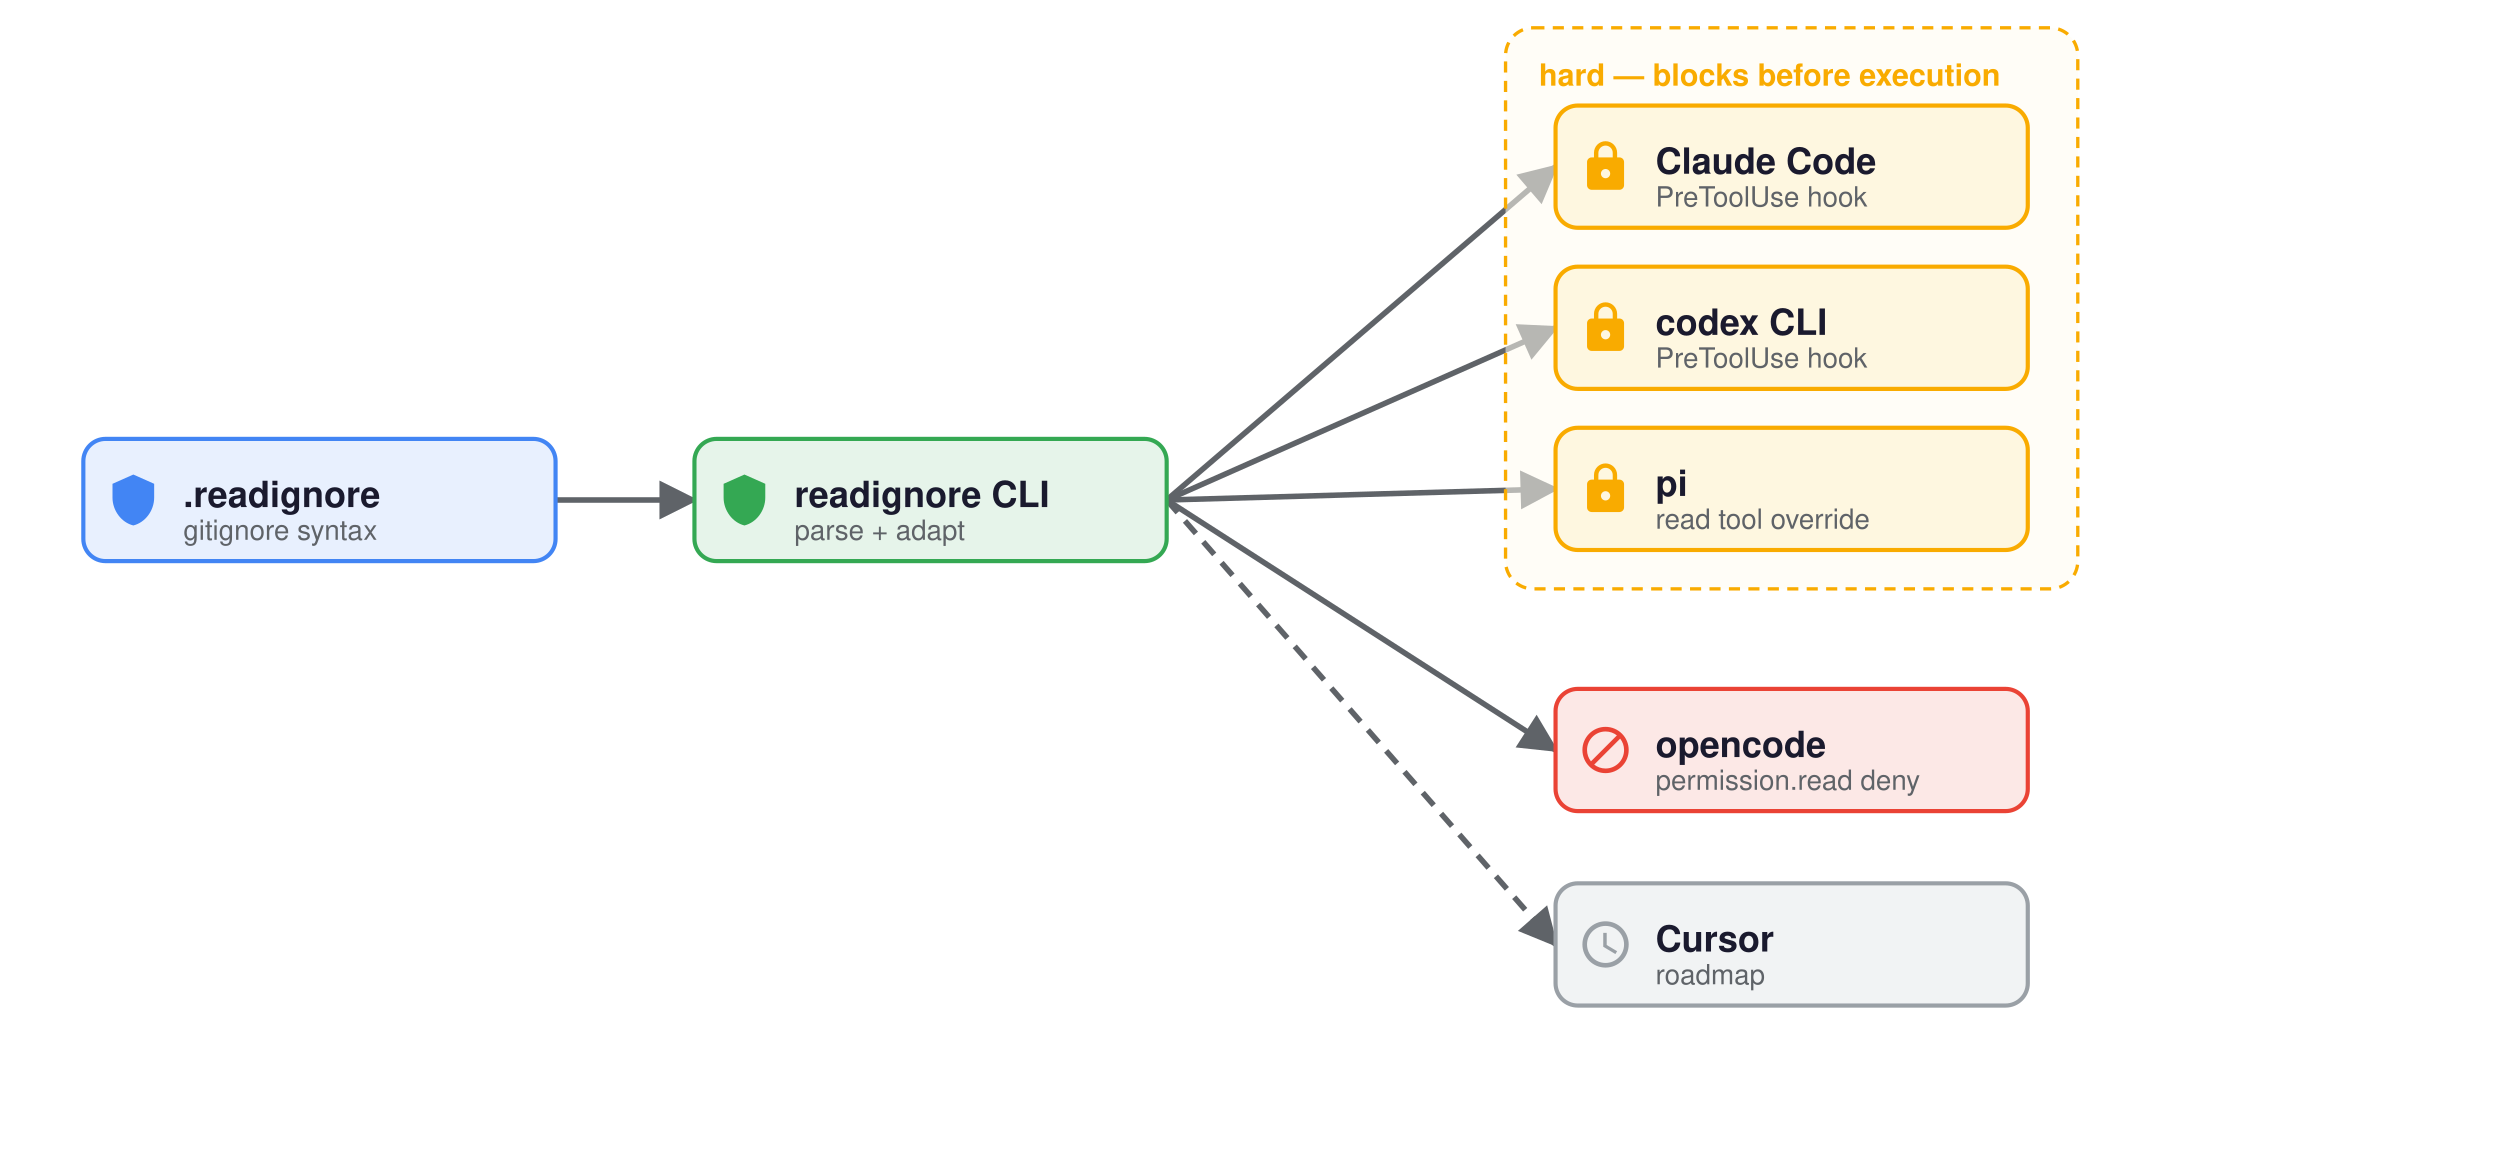
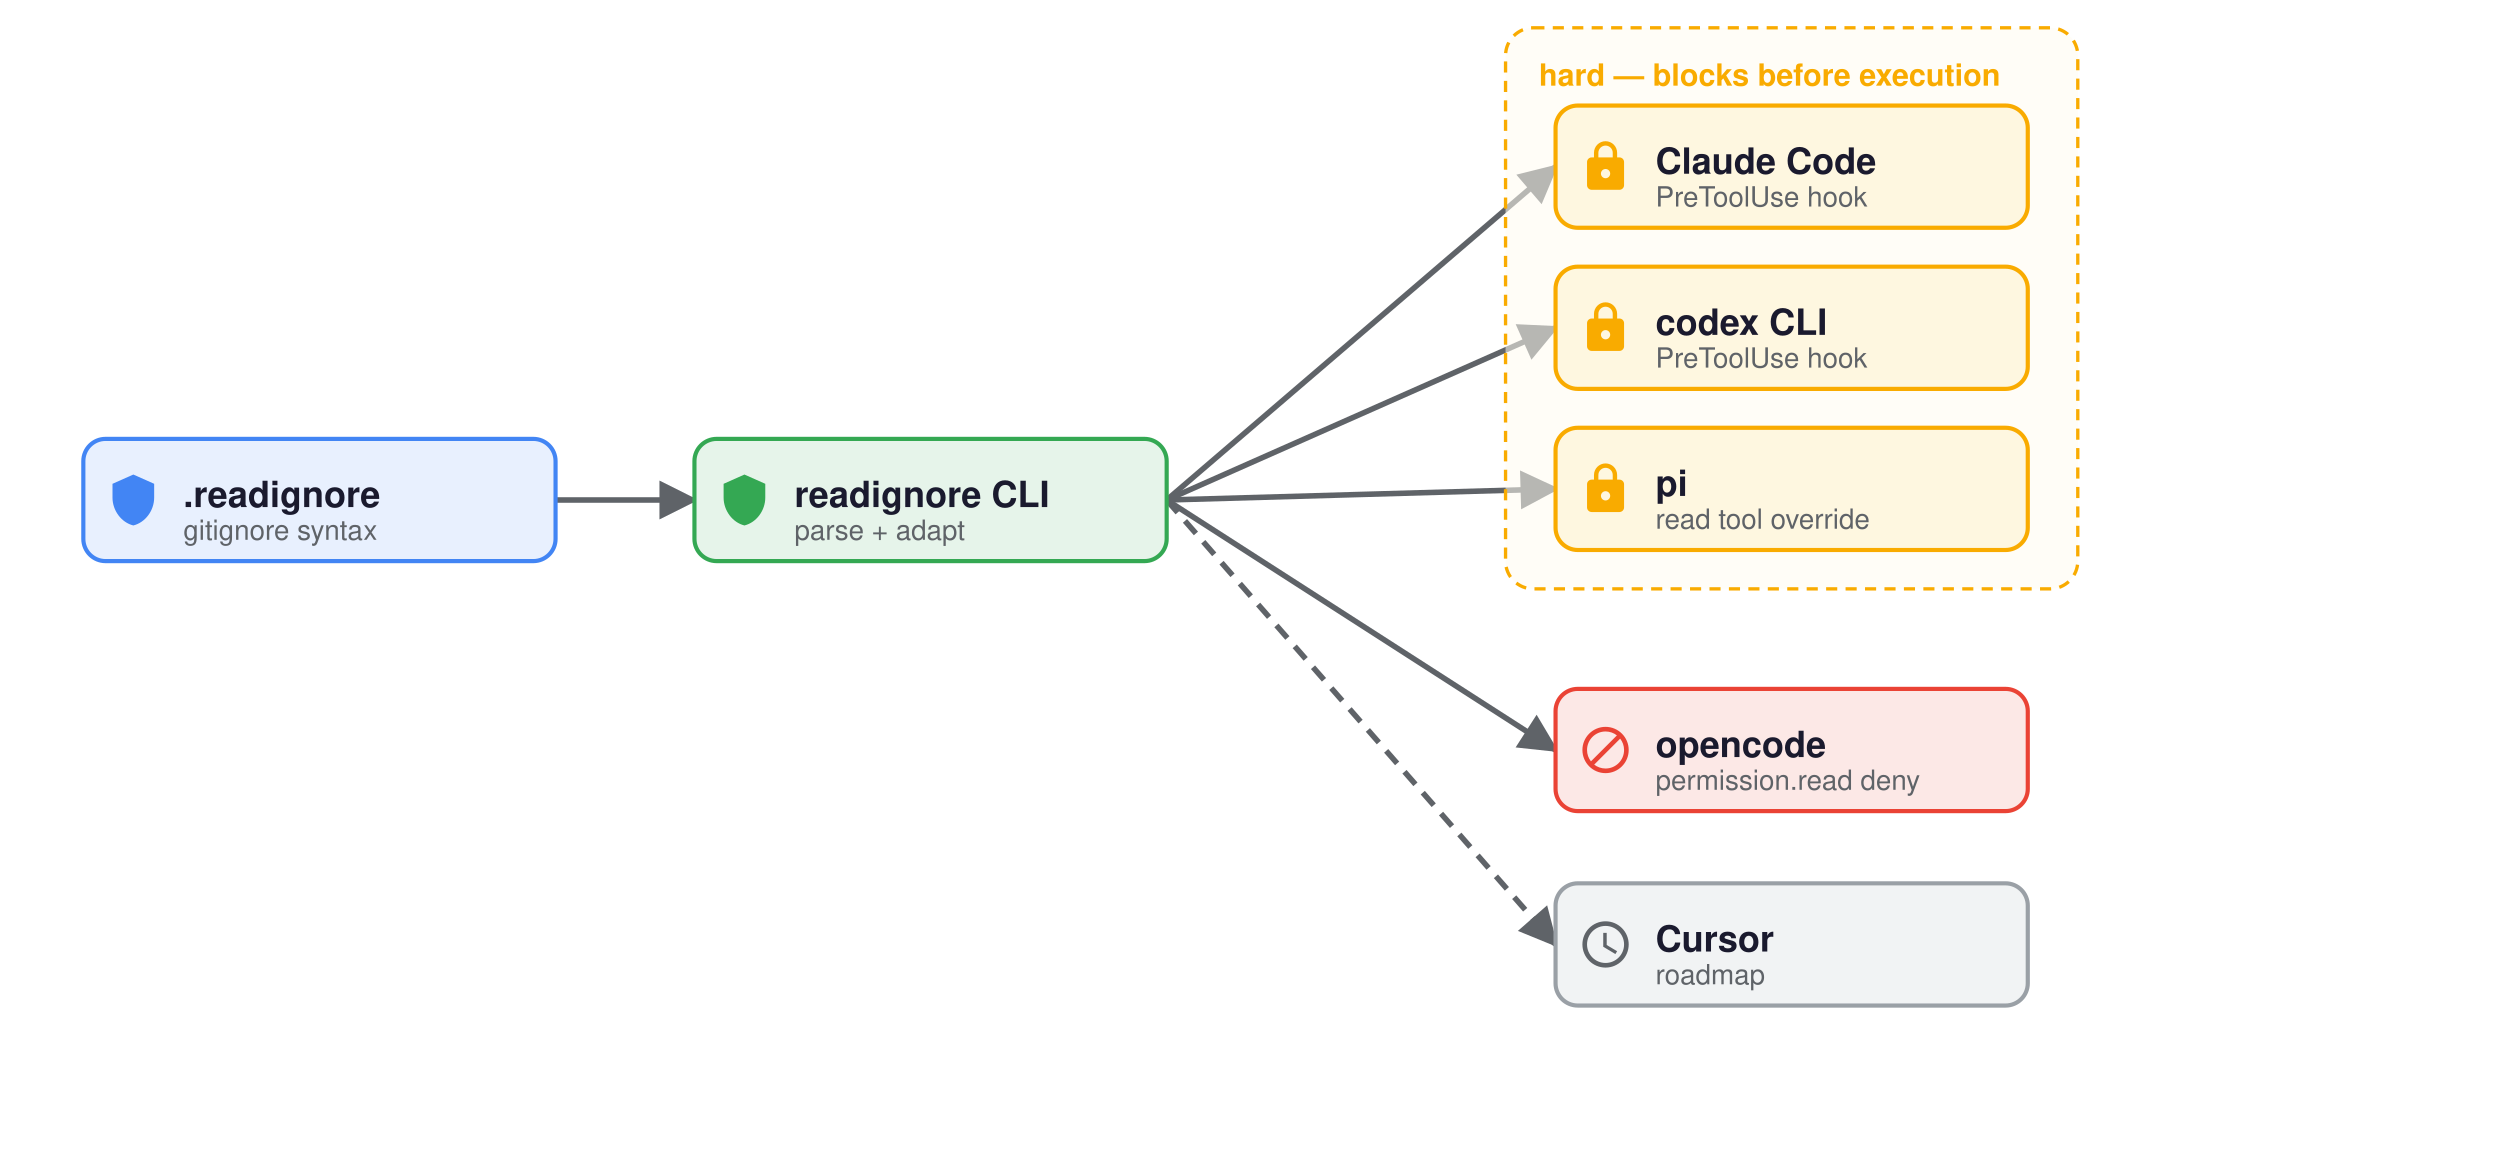
<svg xmlns="http://www.w3.org/2000/svg" width="900" height="420" viewBox="0 0 900 420" role="img" aria-labelledby="title desc">
  <defs>
    <marker id="arr0" viewBox="0 0 10 10" refX="9" refY="5" markerWidth="7" markerHeight="7" orient="auto-start-reverse">
      <path d="M0,0 L10,5 L0,10 z" fill="#5f6368" />
    </marker>
    <marker id="arr1" viewBox="0 0 10 10" refX="9" refY="5" markerWidth="7" markerHeight="7" orient="auto-start-reverse">
      <path d="M0,0 L10,5 L0,10 z" fill="#5f6368" />
    </marker>
  </defs>
  <line x1="200.0" y1="180.0" x2="250.0" y2="180.0" stroke="#5f6368" stroke-width="2" marker-end="url(#arr0)" />
  <line x1="420.0" y1="180.0" x2="560.0" y2="60.0" stroke="#5f6368" stroke-width="2" marker-end="url(#arr0)" />
  <line x1="420.0" y1="180.0" x2="560.0" y2="118.0" stroke="#5f6368" stroke-width="2" marker-end="url(#arr0)" />
  <line x1="420.0" y1="180.0" x2="560.0" y2="176.0" stroke="#5f6368" stroke-width="2" marker-end="url(#arr0)" />
  <line x1="420.0" y1="180.0" x2="560.0" y2="270.0" stroke="#5f6368" stroke-width="2" marker-end="url(#arr0)" />
  <line x1="420.0" y1="180.0" x2="560.0" y2="340.0" stroke="#5f6368" stroke-width="2" stroke-dasharray="6,4" marker-end="url(#arr1)" />
  <rect x="542.0" y="10.0" width="206" height="202" rx="10" ry="10" fill="#fffaf0" fill-opacity="0.55" stroke="#f9ab00" stroke-width="1.2" stroke-dasharray="4,3" />
  <text x="554.0" y="27.0" font-family="Segoe UI, Helvetica, Arial, 'PingFang SC', 'Microsoft YaHei', 'Noto Sans CJK SC', 'WenQuanYi Zen Hei', sans-serif" font-size="11" font-weight="700" fill="#f9ab00" dominant-baseline="middle">hard — blocks before execution</text>
  <rect x="30.0" y="158.0" width="170" height="44" rx="8" ry="8" fill="#e8f0fe" stroke="#4285f4" stroke-width="1.5" />
  <g transform="translate(38.0,170.0) scale(0.8333)">
    <path d="M12 1L3 5v6c0 5.55 3.84 10.74 9 12 5.16-1.26 9-6.45 9-12V5l-9-4z" fill="#4285f4" />
  </g>
  <text x="66.0" y="178.0" font-family="Segoe UI, Helvetica, Arial, 'PingFang SC', 'Microsoft YaHei', 'Noto Sans CJK SC', 'WenQuanYi Zen Hei', sans-serif" font-size="13" font-weight="600" fill="#1a1a2e" dominant-baseline="middle">.readignore</text>
  <text x="66.0" y="191.0" font-family="Segoe UI, Helvetica, Arial, 'PingFang SC', 'Microsoft YaHei', 'Noto Sans CJK SC', 'WenQuanYi Zen Hei', sans-serif" font-size="10" fill="#5f6368" dominant-baseline="middle">gitignore syntax</text>
  <rect x="250.0" y="158.0" width="170" height="44" rx="8" ry="8" fill="#e6f4ea" stroke="#34a853" stroke-width="1.5" />
  <g transform="translate(258.0,170.0) scale(0.8333)">
    <path d="M12 1L3 5v6c0 5.55 3.84 10.74 9 12 5.16-1.26 9-6.45 9-12V5l-9-4z" fill="#34a853" />
  </g>
  <text x="286.0" y="178.0" font-family="Segoe UI, Helvetica, Arial, 'PingFang SC', 'Microsoft YaHei', 'Noto Sans CJK SC', 'WenQuanYi Zen Hei', sans-serif" font-size="13" font-weight="600" fill="#1a1a2e" dominant-baseline="middle">readignore CLI</text>
  <text x="286.0" y="191.0" font-family="Segoe UI, Helvetica, Arial, 'PingFang SC', 'Microsoft YaHei', 'Noto Sans CJK SC', 'WenQuanYi Zen Hei', sans-serif" font-size="10" fill="#5f6368" dominant-baseline="middle">parse + adapt</text>
  <rect x="560.0" y="38.0" width="170" height="44" rx="8" ry="8" fill="#fef7e0" stroke="#f9ab00" stroke-width="1.5" />
  <g transform="translate(568.0,50.0) scale(0.8333)">
    <path d="M18 8h-1V6c0-2.76-2.24-5-5-5S7 3.24 7 6v2H6c-1.1 0-2 .9-2 2v10c0 1.1.9 2 2 2h12c1.1 0 2-.9 2-2V10c0-1.1-.9-2-2-2zm-6 9c-1.1 0-2-.9-2-2s.9-2 2-2 2 .9 2 2-.9 2-2 2zm3.1-9H8.9V6c0-1.71 1.39-3.1 3.1-3.1 1.71 0 3.1 1.39 3.1 3.1v2z" fill="#f9ab00" />
  </g>
  <text x="596.0" y="58.0" font-family="Segoe UI, Helvetica, Arial, 'PingFang SC', 'Microsoft YaHei', 'Noto Sans CJK SC', 'WenQuanYi Zen Hei', sans-serif" font-size="13" font-weight="600" fill="#1a1a2e" dominant-baseline="middle">Claude Code</text>
  <text x="596.0" y="71.0" font-family="Segoe UI, Helvetica, Arial, 'PingFang SC', 'Microsoft YaHei', 'Noto Sans CJK SC', 'WenQuanYi Zen Hei', sans-serif" font-size="10" fill="#5f6368" dominant-baseline="middle">PreToolUse hook</text>
  <rect x="560.0" y="96.0" width="170" height="44" rx="8" ry="8" fill="#fef7e0" stroke="#f9ab00" stroke-width="1.5" />
  <g transform="translate(568.0,108.0) scale(0.8333)">
    <path d="M18 8h-1V6c0-2.76-2.24-5-5-5S7 3.24 7 6v2H6c-1.1 0-2 .9-2 2v10c0 1.1.9 2 2 2h12c1.1 0 2-.9 2-2V10c0-1.1-.9-2-2-2zm-6 9c-1.1 0-2-.9-2-2s.9-2 2-2 2 .9 2 2-.9 2-2 2zm3.1-9H8.9V6c0-1.71 1.39-3.1 3.1-3.1 1.71 0 3.1 1.39 3.1 3.1v2z" fill="#f9ab00" />
  </g>
  <text x="596.0" y="116.0" font-family="Segoe UI, Helvetica, Arial, 'PingFang SC', 'Microsoft YaHei', 'Noto Sans CJK SC', 'WenQuanYi Zen Hei', sans-serif" font-size="13" font-weight="600" fill="#1a1a2e" dominant-baseline="middle">codex CLI</text>
  <text x="596.0" y="129.0" font-family="Segoe UI, Helvetica, Arial, 'PingFang SC', 'Microsoft YaHei', 'Noto Sans CJK SC', 'WenQuanYi Zen Hei', sans-serif" font-size="10" fill="#5f6368" dominant-baseline="middle">PreToolUse hook</text>
  <rect x="560.0" y="154.0" width="170" height="44" rx="8" ry="8" fill="#fef7e0" stroke="#f9ab00" stroke-width="1.5" />
  <g transform="translate(568.0,166.0) scale(0.8333)">
    <path d="M18 8h-1V6c0-2.76-2.24-5-5-5S7 3.24 7 6v2H6c-1.1 0-2 .9-2 2v10c0 1.1.9 2 2 2h12c1.1 0 2-.9 2-2V10c0-1.1-.9-2-2-2zm-6 9c-1.1 0-2-.9-2-2s.9-2 2-2 2 .9 2 2-.9 2-2 2zm3.1-9H8.9V6c0-1.71 1.39-3.1 3.1-3.1 1.71 0 3.1 1.39 3.1 3.1v2z" fill="#f9ab00" />
  </g>
  <text x="596.0" y="174.0" font-family="Segoe UI, Helvetica, Arial, 'PingFang SC', 'Microsoft YaHei', 'Noto Sans CJK SC', 'WenQuanYi Zen Hei', sans-serif" font-size="13" font-weight="600" fill="#1a1a2e" dominant-baseline="middle">pi</text>
  <text x="596.0" y="187.0" font-family="Segoe UI, Helvetica, Arial, 'PingFang SC', 'Microsoft YaHei', 'Noto Sans CJK SC', 'WenQuanYi Zen Hei', sans-serif" font-size="10" fill="#5f6368" dominant-baseline="middle">read tool override</text>
  <rect x="560.0" y="248.0" width="170" height="44" rx="8" ry="8" fill="#fce8e6" stroke="#ea4335" stroke-width="1.5" />
  <g transform="translate(568.0,260.0) scale(0.8333)">
    <path d="M12 2C6.48 2 2 6.48 2 12s4.48 10 10 10 10-4.48 10-10S17.52 2 12 2zm-8 10c0-4.42 3.58-8 8-8 1.85 0 3.55.63 4.9 1.69L5.69 16.9C4.63 15.55 4 13.85 4 12zm8 8c-1.85 0-3.55-.63-4.9-1.69L18.31 7.1C19.37 8.45 20 10.15 20 12c0 4.42-3.58 8-8 8z" fill="#ea4335" />
  </g>
  <text x="596.0" y="268.0" font-family="Segoe UI, Helvetica, Arial, 'PingFang SC', 'Microsoft YaHei', 'Noto Sans CJK SC', 'WenQuanYi Zen Hei', sans-serif" font-size="13" font-weight="600" fill="#1a1a2e" dominant-baseline="middle">opencode</text>
  <text x="596.0" y="281.0" font-family="Segoe UI, Helvetica, Arial, 'PingFang SC', 'Microsoft YaHei', 'Noto Sans CJK SC', 'WenQuanYi Zen Hei', sans-serif" font-size="10" fill="#5f6368" dominant-baseline="middle">permission.read deny</text>
  <rect x="560.0" y="318.0" width="170" height="44" rx="8" ry="8" fill="#f1f3f4" stroke="#9aa0a6" stroke-width="1.5" />
  <g transform="translate(568.0,330.0) scale(0.8333)">
-     <path d="M11.99 2C6.47 2 2 6.48 2 12s4.47 10 9.99 10C17.52 22 22 17.52 22 12S17.52 2 11.99 2zM12 20c-4.42 0-8-3.58-8-8s3.58-8 8-8 8 3.58 8 8-3.58 8-8 8zm.5-13H11v6l5.25 3.15.75-1.23-4.5-2.67z" fill="#9aa0a6" />
+     <path d="M11.99 2C6.47 2 2 6.48 2 12s4.47 10 9.99 10C17.52 22 22 17.52 22 12S17.52 2 11.99 2zM12 20c-4.42 0-8-3.58-8-8s3.58-8 8-8 8 3.58 8 8-3.58 8-8 8zm.5-13H11v6l5.25 3.15.75-1.23-4.5-2.67z" fill="#5f6368" />
  </g>
  <text x="596.0" y="338.0" font-family="Segoe UI, Helvetica, Arial, 'PingFang SC', 'Microsoft YaHei', 'Noto Sans CJK SC', 'WenQuanYi Zen Hei', sans-serif" font-size="13" font-weight="600" fill="#1a1a2e" dominant-baseline="middle">Cursor</text>
  <text x="596.0" y="351.0" font-family="Segoe UI, Helvetica, Arial, 'PingFang SC', 'Microsoft YaHei', 'Noto Sans CJK SC', 'WenQuanYi Zen Hei', sans-serif" font-size="10" fill="#5f6368" dominant-baseline="middle">roadmap</text>
</svg>
